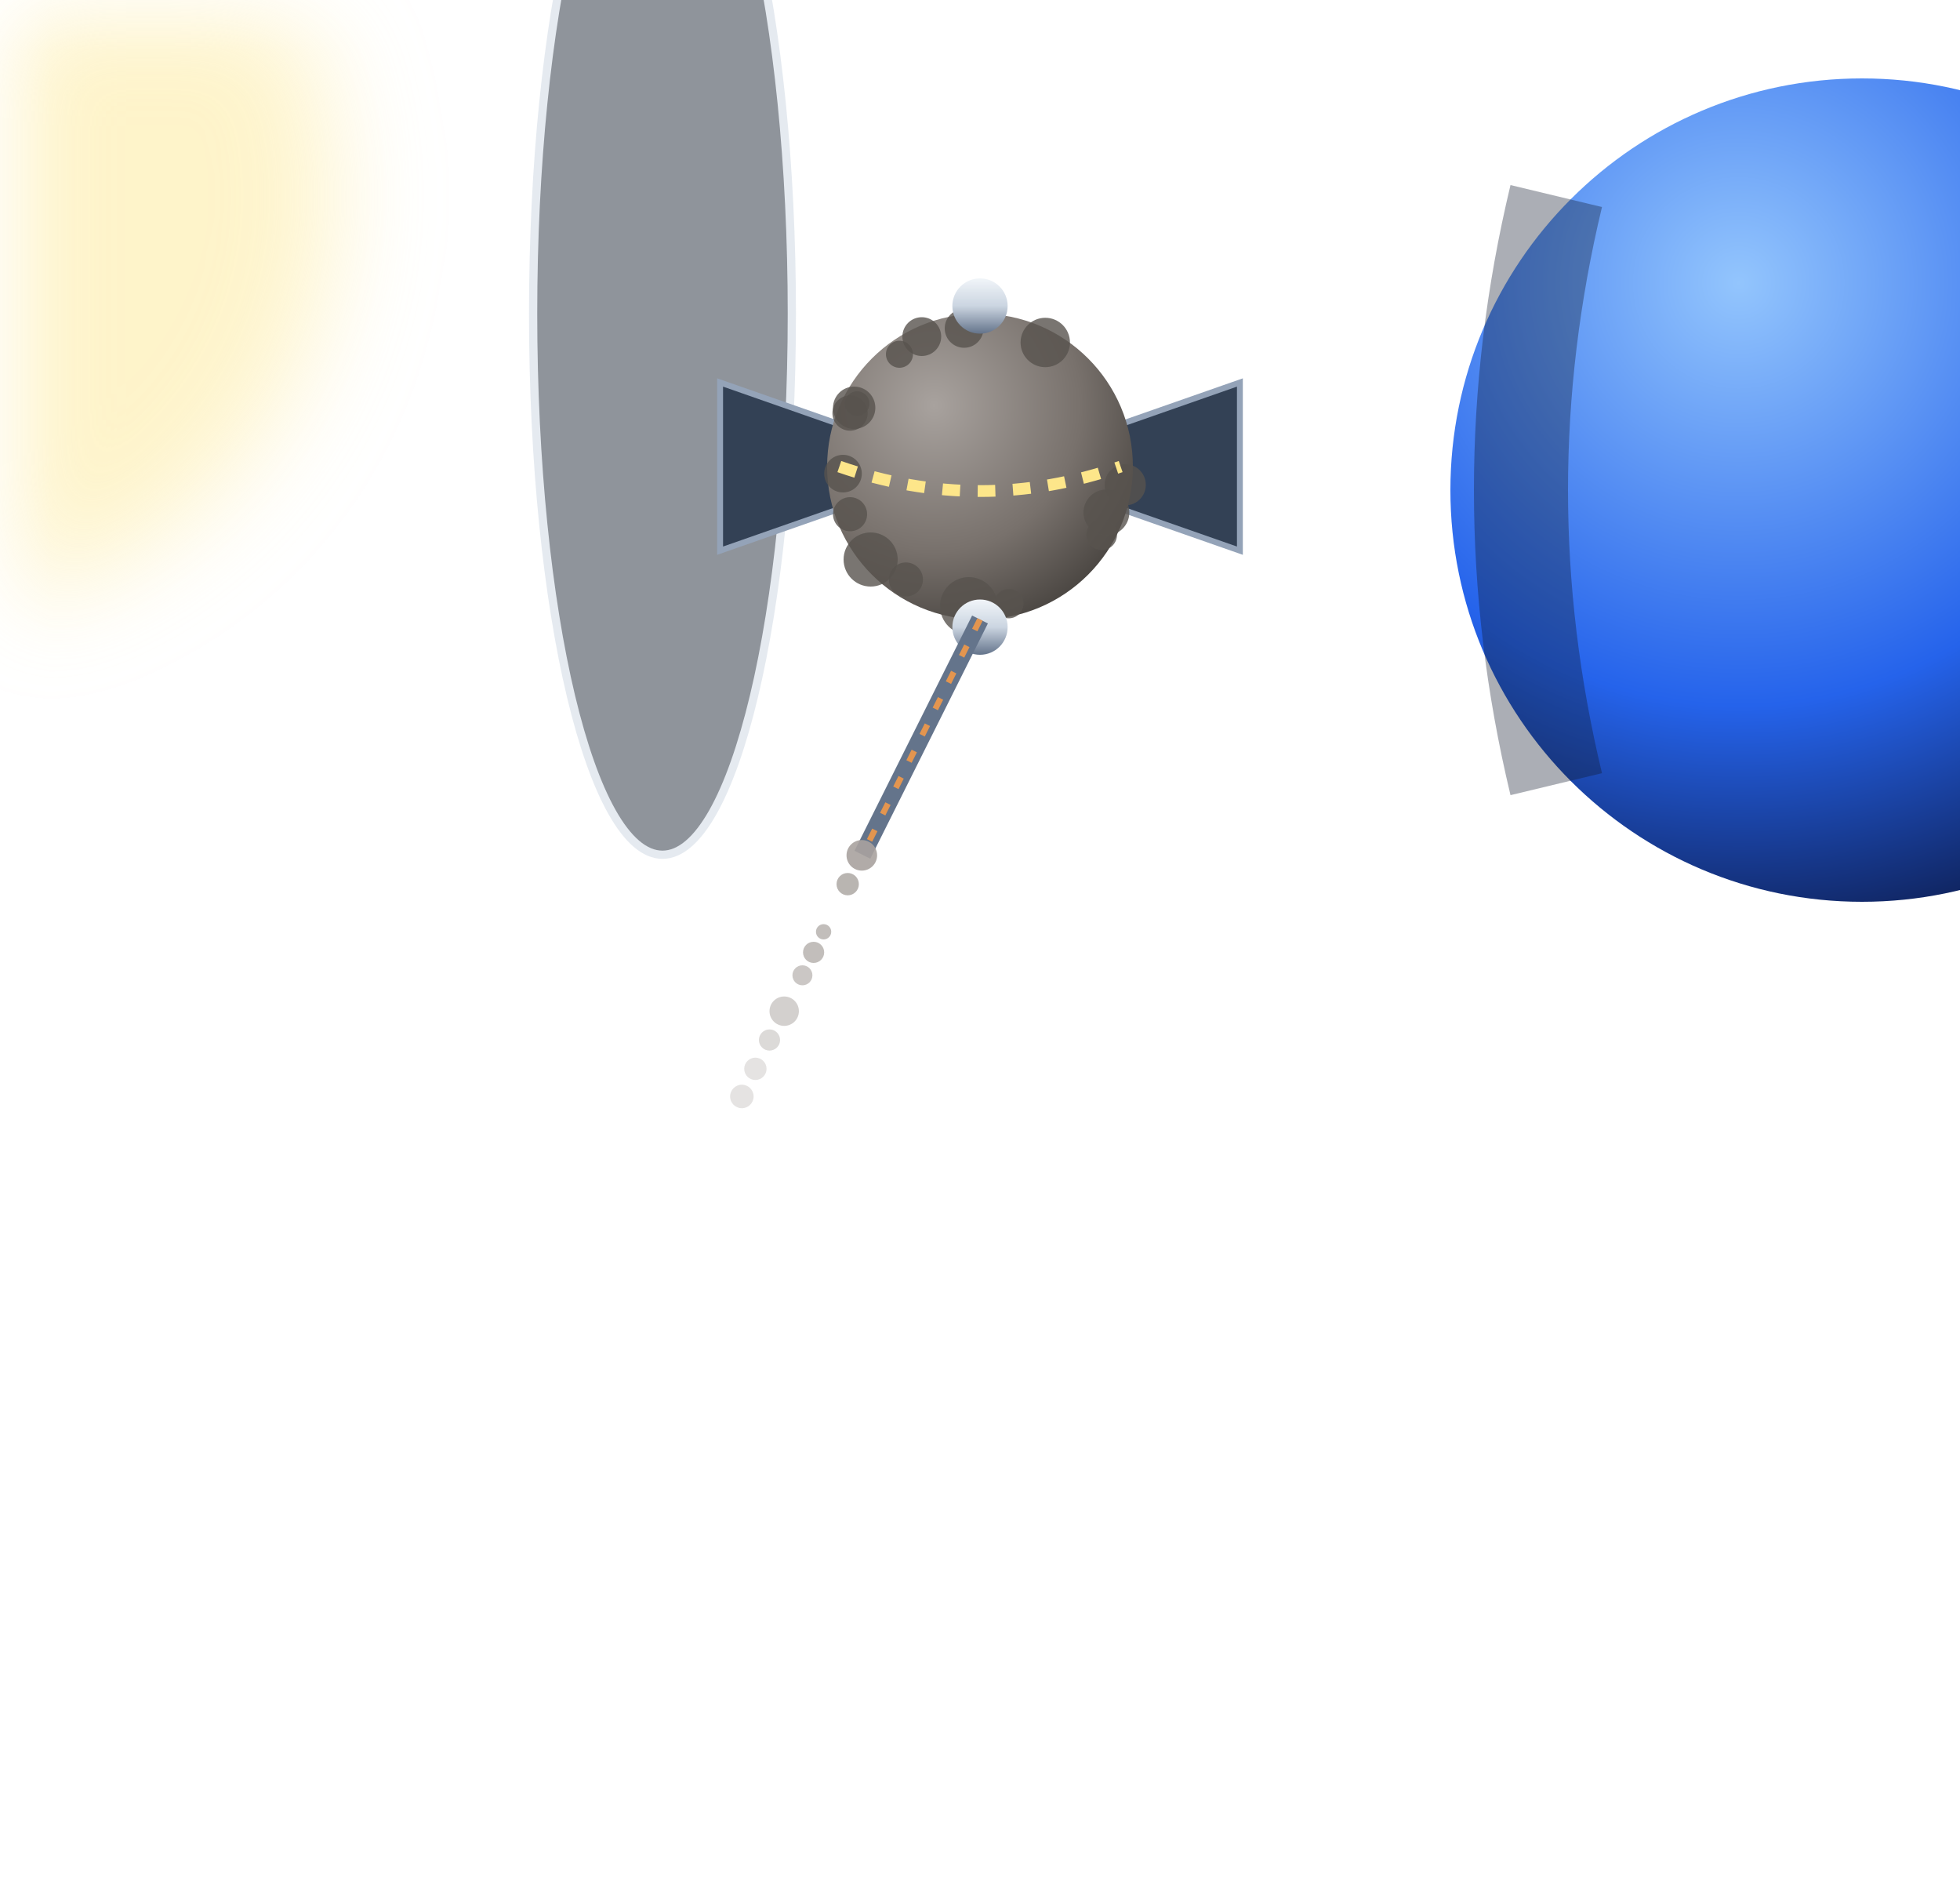
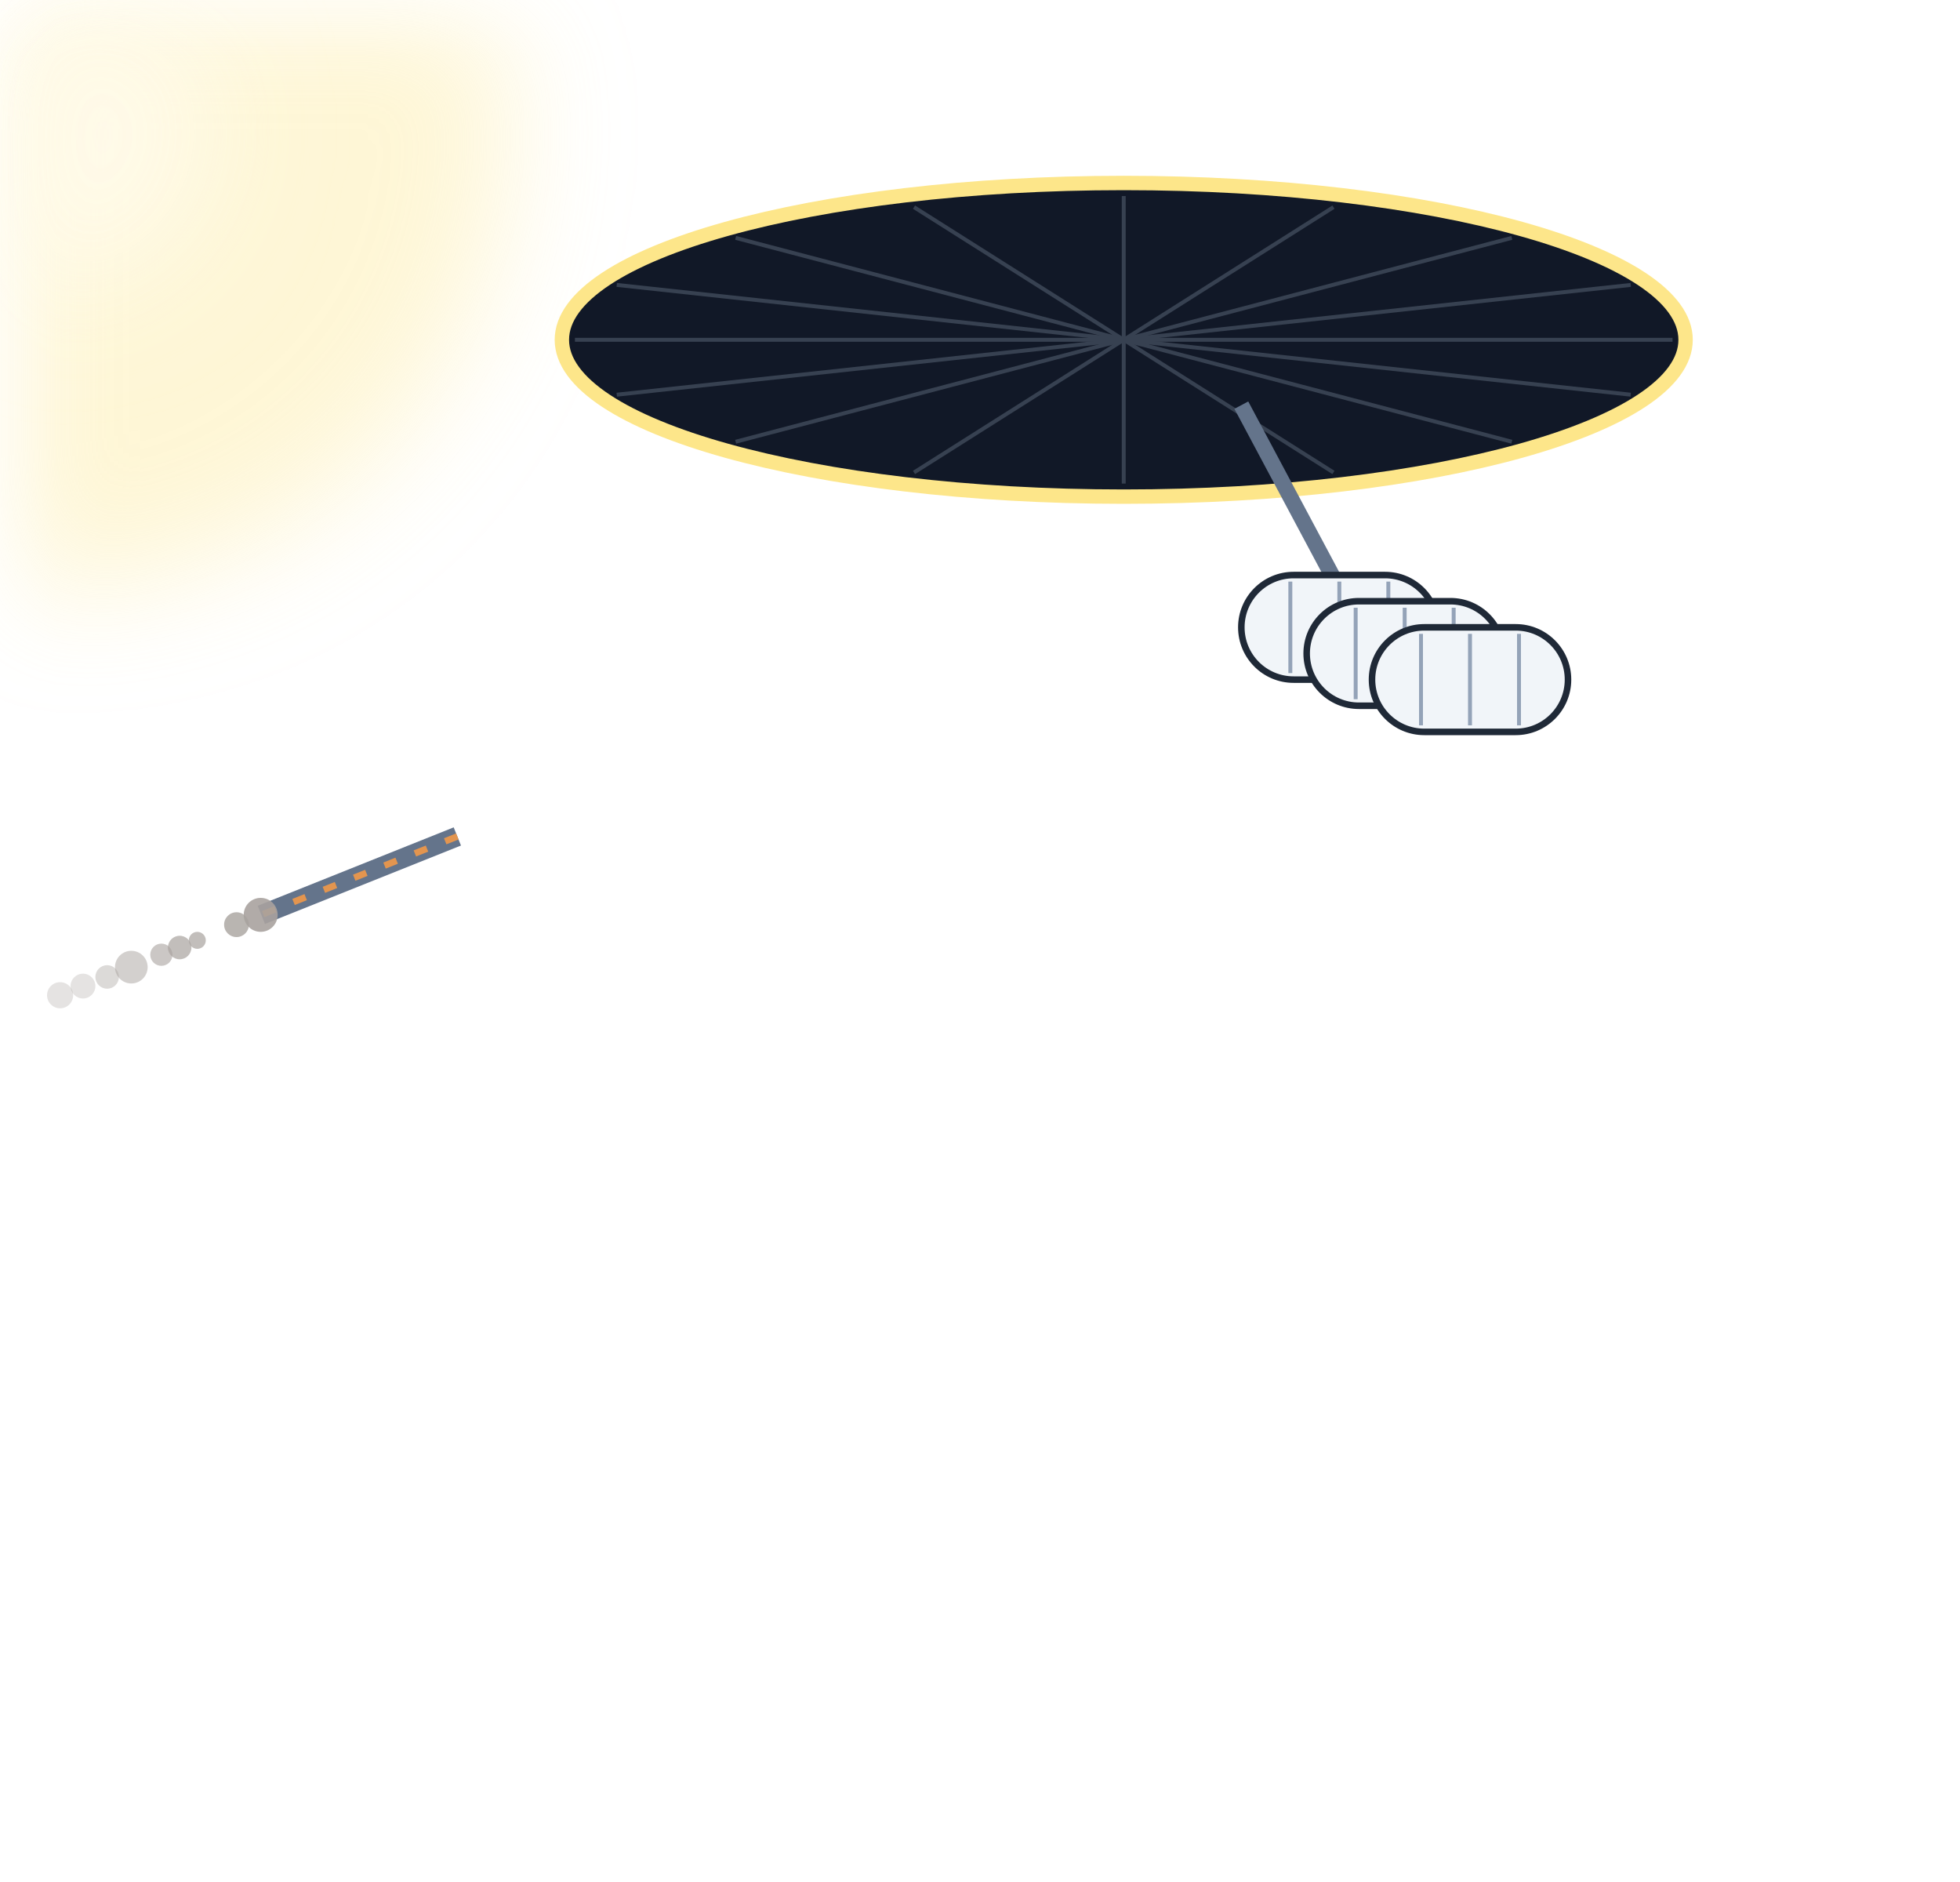
<svg xmlns="http://www.w3.org/2000/svg" viewBox="0 0 300 288" width="300" height="288">
  <defs>
    <filter id="glow" x="-50%" y="-50%" width="200%" height="200%">
      <feGaussianBlur stdDeviation="4" result="b" />
      <feMerge>
        <feMergeNode in="b" />
        <feMergeNode in="SourceGraphic" />
      </feMerge>
    </filter>
    <filter id="soft" x="-50%" y="-50%" width="200%" height="200%">
      <feGaussianBlur stdDeviation="9" />
    </filter>
    <radialGradient id="bg">
      <stop offset="0" stop-color="#000" />
    </radialGradient>
    <radialGradient id="shd" cx="35%" cy="30%" r="80%">
      <stop offset="0" stop-color="#a8a29e" stop-opacity="1" />
      <stop offset="0.6" stop-color="#78716c" stop-opacity="1" />
      <stop offset="1" stop-color="#44403c" stop-opacity="1" />
    </radialGradient>
    <linearGradient id="hul" x1="0" y1="0" x2="0" y2="1">
      <stop offset="0" stop-color="#f1f5f9" stop-opacity="1" />
      <stop offset="0.5" stop-color="#cbd5e1" stop-opacity="1" />
      <stop offset="1" stop-color="#64748b" stop-opacity="1" />
    </linearGradient>
    <linearGradient id="shHull" x1="0" y1="0" x2="1" y2="0">
      <stop offset="0" stop-color="#e3e7ee" stop-opacity="1" />
      <stop offset="0.45" stop-color="#9aa3b2" stop-opacity="1" />
      <stop offset="1" stop-color="#3b424f" stop-opacity="1" />
    </linearGradient>
    <radialGradient id="shTank" cx="35%" cy="35%" r="70%">
      <stop offset="0" stop-color="#f4f6fa" stop-opacity="1" />
      <stop offset="0.55" stop-color="#a7b0be" stop-opacity="1" />
      <stop offset="1" stop-color="#4b5260" stop-opacity="1" />
    </radialGradient>
    <linearGradient id="shRad" x1="0" y1="0" x2="0" y2="1">
      <stop offset="0" stop-color="#3a4252" stop-opacity="1" />
      <stop offset="1" stop-color="#262c38" stop-opacity="1" />
    </linearGradient>
    <linearGradient id="shPv" x1="0" y1="0" x2="0" y2="1">
      <stop offset="0" stop-color="#1e3a8a" stop-opacity="1" />
      <stop offset="1" stop-color="#172554" stop-opacity="1" />
    </linearGradient>
  </defs>
-   <g transform="translate(15 -105) scale(0.9)">
-     <circle cx="-30" cy="150" r="70" fill="#fde68a" opacity="0.45" filter="url(#soft)" />
-     <ellipse cx="96" cy="170" rx="22" ry="92" fill="#1f2937" opacity="0.5" stroke="#cbd5e1" stroke-width="1.4" />
-     <defs>
-       <radialGradient id="e3" cx="35%" cy="25%" r="85%">
-         <stop offset="0" stop-color="#93c5fd" stop-opacity="1" />
-         <stop offset="0.6" stop-color="#2563eb" stop-opacity="1" />
-         <stop offset="1" stop-color="#0b1640" stop-opacity="1" />
-       </radialGradient>
-     </defs>
-     <circle cx="300" cy="200" r="70" fill="url(#e3)" />
-     <path d="M248,150 Q236,200 248,250" stroke="#0f172a" stroke-width="16" opacity="0.35" fill="none" />
-     <g>
-       <path d="M131.8,190.8 L105.8,181.7 L105.8,210.3 L131.8,201.2 Z" fill="#334155" stroke="#94a3b8" stroke-width="1" />
-       <path d="M168.2,190.8 L194.2,181.7 L194.2,210.3 L168.2,201.2 Z" fill="#334155" stroke="#94a3b8" stroke-width="1" />
-       <circle cx="150" cy="196" r="26" fill="url(#shd)" />
-       <circle cx="174.7" cy="199.1" r="3.5" fill="#57534e" opacity="0.8" />
-       <circle cx="147.3" cy="172.5" r="3.3" fill="#57534e" opacity="0.8" />
-       <circle cx="148.1" cy="219.7" r="4.9" fill="#57534e" opacity="0.8" />
-       <circle cx="128.6" cy="186" r="3.6" fill="#57534e" opacity="0.8" />
-       <circle cx="127.9" cy="186.9" r="3" fill="#57534e" opacity="0.8" />
-       <circle cx="137.4" cy="215.2" r="2.9" fill="#57534e" opacity="0.8" />
-       <circle cx="170.7" cy="207.6" r="2.6" fill="#57534e" opacity="0.8" />
-       <circle cx="129.1" cy="185.3" r="2.1" fill="#57534e" opacity="0.8" />
-       <circle cx="126.7" cy="197.2" r="3.2" fill="#57534e" opacity="0.8" />
-       <circle cx="154.9" cy="219.3" r="2.5" fill="#57534e" opacity="0.8" />
-       <circle cx="127.9" cy="204.1" r="2.9" fill="#57534e" opacity="0.8" />
-       <circle cx="131.4" cy="211.8" r="4.6" fill="#57534e" opacity="0.8" />
-       <circle cx="136.3" cy="176.9" r="2.3" fill="#57534e" opacity="0.8" />
-       <circle cx="161.1" cy="174.9" r="4.2" fill="#57534e" opacity="0.8" />
-       <circle cx="140.1" cy="173.9" r="3.3" fill="#57534e" opacity="0.8" />
-       <circle cx="171.5" cy="203.8" r="3.9" fill="#57534e" opacity="0.8" />
-       <path d="M126.08,196 Q150,204.32 173.92,196" stroke="#fde68a" stroke-width="2" stroke-dasharray="3 3" fill="none" />
-       <circle cx="150" cy="168.7" r="4.7" fill="url(#hul)" />
-       <circle cx="150" cy="223.3" r="4.7" fill="url(#hul)" />
-     </g>
-     <line x1="150" y1="222" x2="130" y2="262" stroke="#64748b" stroke-width="3" />
-     <line x1="150" y1="222" x2="130" y2="262" stroke="#e3954f" stroke-width="1" stroke-dasharray="2 3" />
-     <circle cx="129.9" cy="262.1" r="2.6" fill="#a8a29e" opacity="0.9" />
-     <circle cx="127.5" cy="267" r="1.9" fill="#a8a29e" opacity="0.8" />
-     <circle cx="123.4" cy="275.1" r="1.3" fill="#a8a29e" opacity="0.7" />
-     <circle cx="121.7" cy="278.6" r="1.8" fill="#a8a29e" opacity="0.7" />
-     <circle cx="119.8" cy="282.5" r="1.7" fill="#a8a29e" opacity="0.6" />
-     <circle cx="116.7" cy="288.6" r="2.5" fill="#a8a29e" opacity="0.5" />
-     <circle cx="114.2" cy="293.5" r="1.8" fill="#a8a29e" opacity="0.4" />
-     <circle cx="111.8" cy="298.4" r="1.9" fill="#a8a29e" opacity="0.3" />
-     <circle cx="109.5" cy="303.1" r="2" fill="#a8a29e" opacity="0.3" />
-   </g>
+   <circle cx="8" cy="20" r="70" fill="#fde68a" opacity="0.35" filter="url(#soft)" />
+   <circle cx="8" cy="20" r="24.5" fill="#fffbeb" opacity="0.9" filter="url(#soft)" />
+   <ellipse cx="172" cy="52" rx="86" ry="24" fill="#111827" stroke="#fde68a" stroke-width="2.2" />
+   <line x1="88" y1="52" x2="256" y2="52" stroke="#374151" stroke-width="0.6" />
+   <line x1="94.4" y1="43.6" x2="249.6" y2="60.4" stroke="#374151" stroke-width="0.6" />
+   <line x1="112.6" y1="36.4" x2="231.4" y2="67.6" stroke="#374151" stroke-width="0.6" />
+   <line x1="139.9" y1="31.7" x2="204.1" y2="72.3" stroke="#374151" stroke-width="0.6" />
+   <line x1="172" y1="30" x2="172" y2="74" stroke="#374151" stroke-width="0.6" />
+   <line x1="204.1" y1="31.7" x2="139.9" y2="72.3" stroke="#374151" stroke-width="0.6" />
+   <line x1="231.4" y1="36.4" x2="112.6" y2="67.6" stroke="#374151" stroke-width="0.6" />
+   <line x1="249.6" y1="43.6" x2="94.4" y2="60.4" stroke="#374151" stroke-width="0.6" />
+   <line x1="190" y1="62" x2="206" y2="92" stroke="#64748b" stroke-width="2.4" />
+   <rect x="190" y="88" width="30" height="16" rx="8" fill="#f1f5f9" stroke="#1f2937" stroke-width="1" />
+   <line x1="197.5" y1="89" x2="197.5" y2="103" stroke="#94a3b8" stroke-width="0.6" />
+   <line x1="205" y1="89" x2="205" y2="103" stroke="#94a3b8" stroke-width="0.6" />
+   <line x1="212.5" y1="89" x2="212.5" y2="103" stroke="#94a3b8" stroke-width="0.6" />
+   <rect x="200" y="92" width="30" height="16" rx="8" fill="#f1f5f9" stroke="#1f2937" stroke-width="1" />
+   <line x1="207.5" y1="93" x2="207.5" y2="107" stroke="#94a3b8" stroke-width="0.6" />
+   <line x1="215" y1="93" x2="215" y2="107" stroke="#94a3b8" stroke-width="0.6" />
+   <line x1="222.5" y1="93" x2="222.5" y2="107" stroke="#94a3b8" stroke-width="0.6" />
+   <rect x="210" y="96" width="30" height="16" rx="8" fill="#f1f5f9" stroke="#1f2937" stroke-width="1" />
+   <line x1="217.5" y1="97" x2="217.5" y2="111" stroke="#94a3b8" stroke-width="0.6" />
+   <line x1="225" y1="97" x2="225" y2="111" stroke="#94a3b8" stroke-width="0.6" />
+   <line x1="232.5" y1="97" x2="232.5" y2="111" stroke="#94a3b8" stroke-width="0.6" />
+   <line x1="70" y1="128" x2="40" y2="140" stroke="#64748b" stroke-width="3" />
+   <line x1="70" y1="128" x2="40" y2="140" stroke="#e3954f" stroke-width="1" stroke-dasharray="2 3" />
+   <circle cx="39.9" cy="140" r="2.6" fill="#a8a29e" opacity="0.9" />
+   <circle cx="36.2" cy="141.5" r="1.9" fill="#a8a29e" opacity="0.8" />
+   <circle cx="30.2" cy="143.9" r="1.3" fill="#a8a29e" opacity="0.7" />
+   <circle cx="27.5" cy="145" r="1.8" fill="#a8a29e" opacity="0.7" />
+   <circle cx="24.7" cy="146.1" r="1.7" fill="#a8a29e" opacity="0.6" />
+   <circle cx="20.1" cy="148" r="2.5" fill="#a8a29e" opacity="0.5" />
+   <circle cx="16.4" cy="149.5" r="1.8" fill="#a8a29e" opacity="0.4" />
+   <circle cx="12.7" cy="150.9" r="1.9" fill="#a8a29e" opacity="0.3" />
+   <circle cx="9.2" cy="152.3" r="2" fill="#a8a29e" opacity="0.3" />
</svg>
